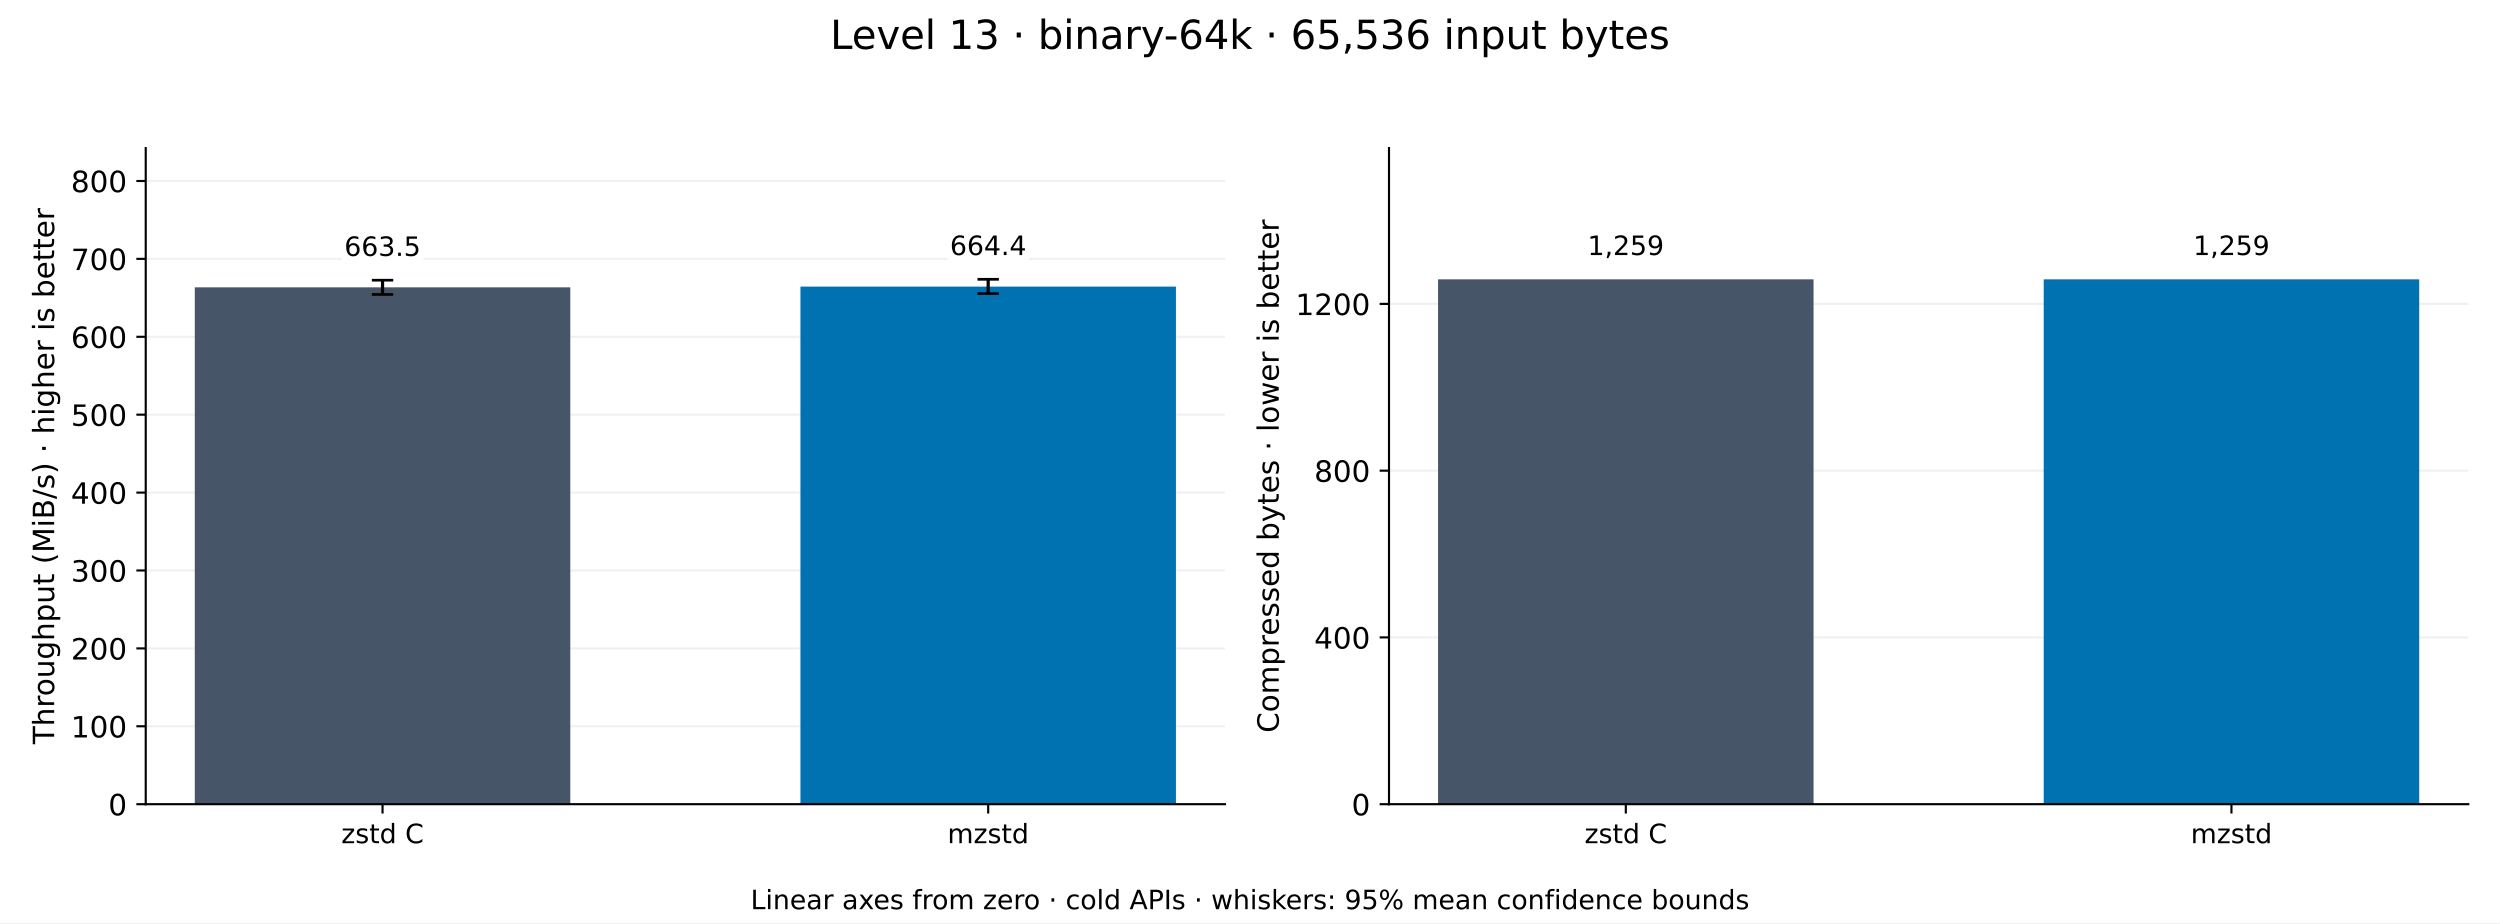
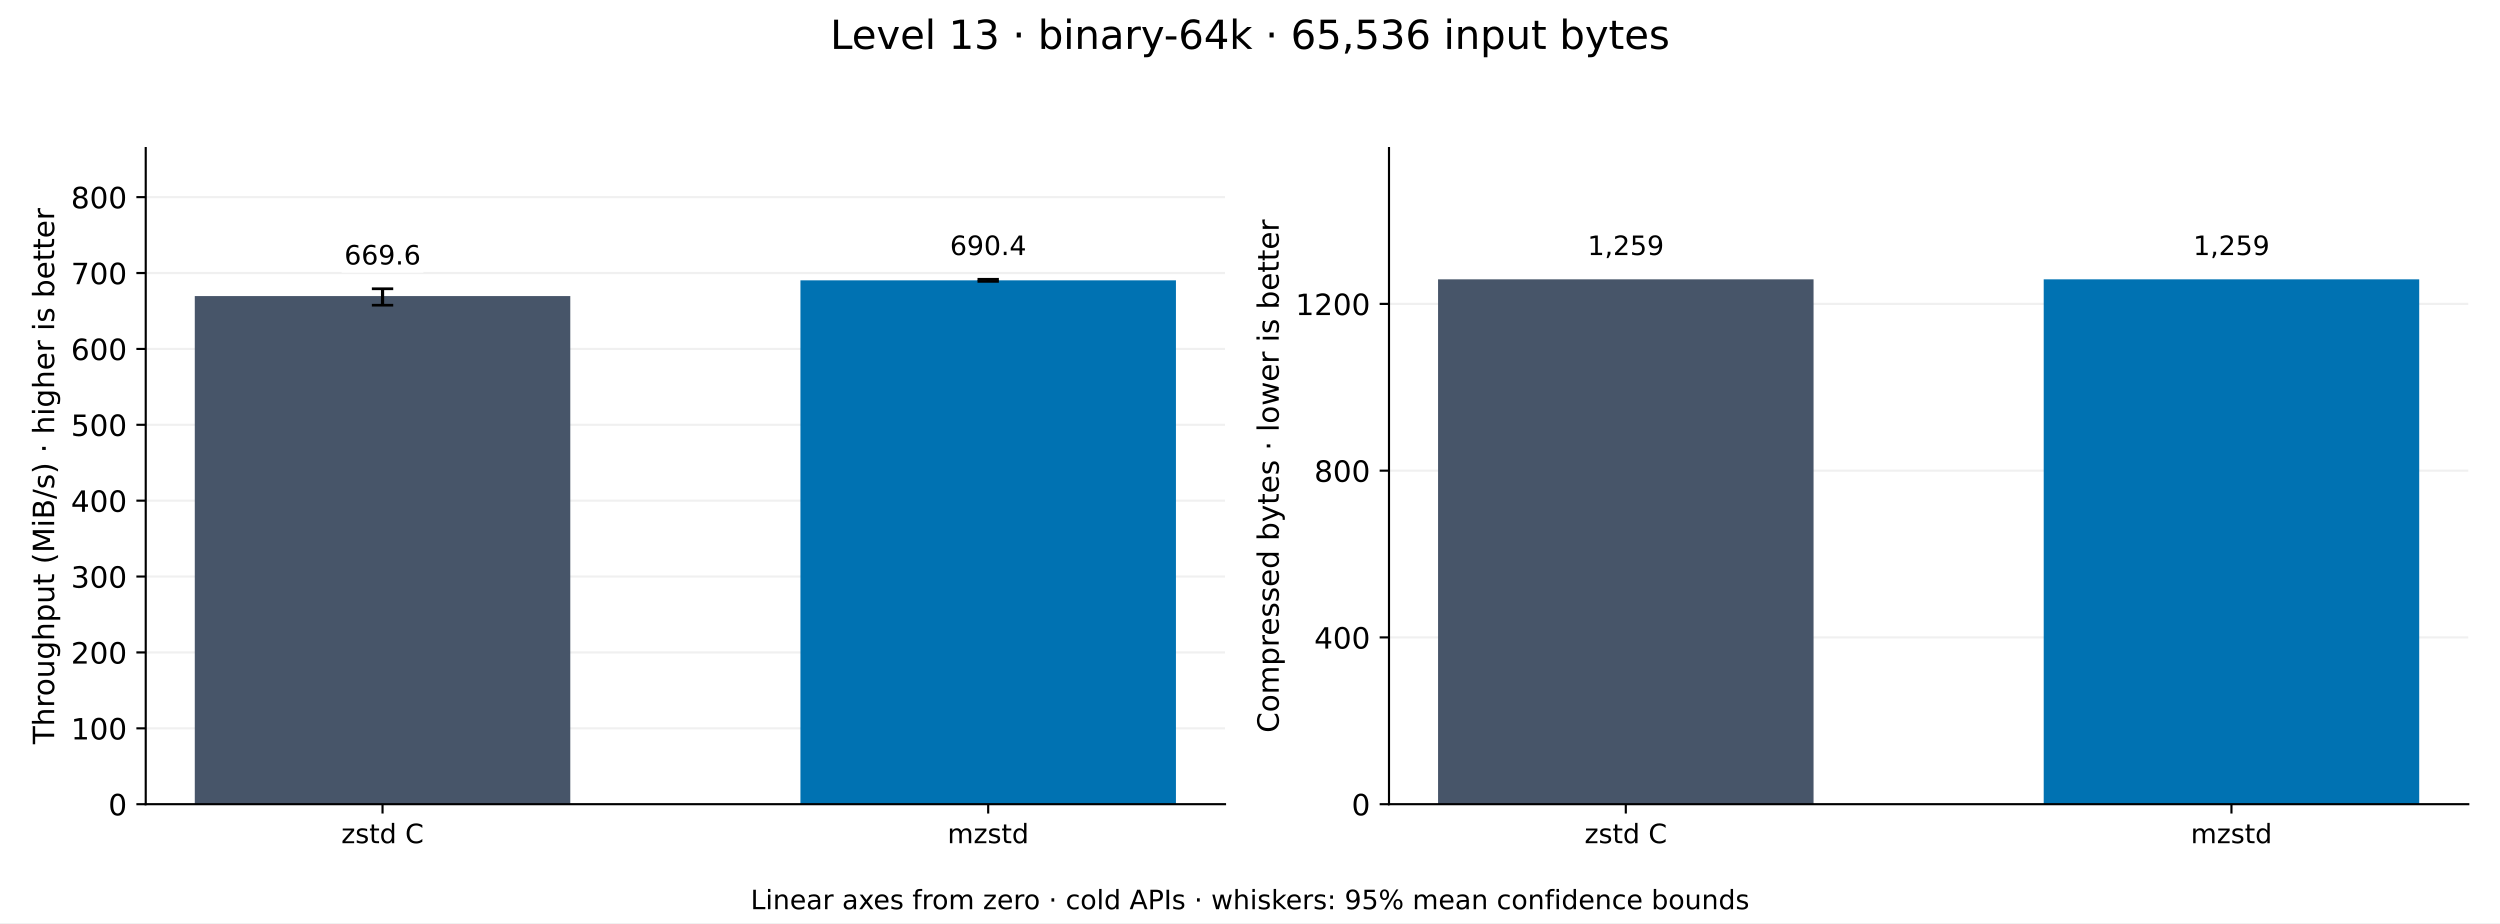
<svg xmlns="http://www.w3.org/2000/svg" xmlns:xlink="http://www.w3.org/1999/xlink" width="936pt" height="345.6pt" viewBox="0 0 936 345.6" version="1.1">
  <defs>
    <style type="text/css">*{stroke-linejoin: round; stroke-linecap: butt}</style>
  </defs>
  <g id="figure_1">
    <g id="patch_1">
      <path d="M 0 345.6 L 936 345.6 L 936 0 L 0 0 z " style="fill: #ffffff" />
    </g>
    <g id="axes_1">
      <g id="patch_2">
        <path d="M 54.56 301.088 L 458.64 301.088 L 458.64 55.44 L 54.56 55.44 z " style="fill: #ffffff" />
      </g>
      <g id="matplotlib.axis_1">
        <g id="xtick_1">
          <g id="line2d_1">
            <defs>
              <path id="mcbfd24ea1b" d="M 0 0 L 0 3.5 " style="stroke: #000000; stroke-width: 0.8" />
            </defs>
            <g>
              <use xlink:href="#mcbfd24ea1b" x="143.222" y="301.088" style="stroke: #000000; stroke-width: 0.8" />
            </g>
          </g>
          <g id="text_1">
            <text style="font-size: 10px; font-family: 'DejaVu Sans', 'Bitstream Vera Sans', 'Computer Modern Sans Serif', 'Lucida Grande', 'Verdana', 'Geneva', 'Lucid', 'Arial', 'Helvetica', 'Avant Garde', sans-serif; text-anchor: middle" x="143.222" y="315.686" transform="rotate(-0 143.2218 315.6864)">zstd C</text>
          </g>
        </g>
        <g id="xtick_2">
          <g id="line2d_2">
            <g>
              <use xlink:href="#mcbfd24ea1b" x="369.978" y="301.088" style="stroke: #000000; stroke-width: 0.8" />
            </g>
          </g>
          <g id="text_2">
            <text style="font-size: 10px; font-family: 'DejaVu Sans', 'Bitstream Vera Sans', 'Computer Modern Sans Serif', 'Lucida Grande', 'Verdana', 'Geneva', 'Lucid', 'Arial', 'Helvetica', 'Avant Garde', sans-serif; text-anchor: middle" x="369.978" y="315.686" transform="rotate(-0 369.9782 315.6864)">mzstd</text>
          </g>
        </g>
      </g>
      <g id="matplotlib.axis_2">
        <g id="ytick_1">
          <g id="line2d_3">
            <path d="M 54.56 301.088 L 458.64 301.088 " clip-path="url(#p4144bda285)" style="fill: none; stroke: #b0b0b0; stroke-opacity: 0.18; stroke-width: 0.8; stroke-linecap: square" />
          </g>
          <g id="line2d_4">
            <defs>
              <path id="m862e928616" d="M 0 0 L -3.5 0 " style="stroke: #000000; stroke-width: 0.8" />
            </defs>
            <g>
              <use xlink:href="#m862e928616" x="54.56" y="301.088" style="stroke: #000000; stroke-width: 0.8" />
            </g>
          </g>
          <g id="text_3">
            <text style="font-size: 11px; font-family: 'DejaVu Sans', 'Bitstream Vera Sans', 'Computer Modern Sans Serif', 'Lucida Grande', 'Verdana', 'Geneva', 'Lucid', 'Arial', 'Helvetica', 'Avant Garde', sans-serif; text-anchor: end" x="47.56" y="305.267" transform="rotate(-0 47.56 305.2671)">0</text>
          </g>
        </g>
        <g id="ytick_2">
          <g id="line2d_5">
-             <path d="M 54.56 271.922 L 458.64 271.922 " clip-path="url(#p4144bda285)" style="fill: none; stroke: #b0b0b0; stroke-opacity: 0.18; stroke-width: 0.8; stroke-linecap: square" />
+             <path d="M 54.56 272.679 L 458.64 272.679 " clip-path="url(#p4144bda285)" style="fill: none; stroke: #b0b0b0; stroke-opacity: 0.18; stroke-width: 0.8; stroke-linecap: square" />
          </g>
          <g id="line2d_6">
            <g>
-               <use xlink:href="#m862e928616" x="54.56" y="271.922" style="stroke: #000000; stroke-width: 0.8" />
+               <use xlink:href="#m862e928616" x="54.56" y="272.679" style="stroke: #000000; stroke-width: 0.8" />
            </g>
          </g>
          <g id="text_4">
-             <text style="font-size: 11px; font-family: 'DejaVu Sans', 'Bitstream Vera Sans', 'Computer Modern Sans Serif', 'Lucida Grande', 'Verdana', 'Geneva', 'Lucid', 'Arial', 'Helvetica', 'Avant Garde', sans-serif; text-anchor: end" x="47.56" y="276.101" transform="rotate(-0 47.56 276.1013)">100</text>
+             <text style="font-size: 11px; font-family: 'DejaVu Sans', 'Bitstream Vera Sans', 'Computer Modern Sans Serif', 'Lucida Grande', 'Verdana', 'Geneva', 'Lucid', 'Arial', 'Helvetica', 'Avant Garde', sans-serif; text-anchor: end" x="47.56" y="276.858" transform="rotate(-0 47.56 276.8579)">100</text>
          </g>
        </g>
        <g id="ytick_3">
          <g id="line2d_7">
-             <path d="M 54.56 242.756 L 458.64 242.756 " clip-path="url(#p4144bda285)" style="fill: none; stroke: #b0b0b0; stroke-opacity: 0.18; stroke-width: 0.8; stroke-linecap: square" />
+             <path d="M 54.56 244.269 L 458.64 244.269 " clip-path="url(#p4144bda285)" style="fill: none; stroke: #b0b0b0; stroke-opacity: 0.18; stroke-width: 0.8; stroke-linecap: square" />
          </g>
          <g id="line2d_8">
            <g>
-               <use xlink:href="#m862e928616" x="54.56" y="242.756" style="stroke: #000000; stroke-width: 0.8" />
+               <use xlink:href="#m862e928616" x="54.56" y="244.269" style="stroke: #000000; stroke-width: 0.8" />
            </g>
          </g>
          <g id="text_5">
-             <text style="font-size: 11px; font-family: 'DejaVu Sans', 'Bitstream Vera Sans', 'Computer Modern Sans Serif', 'Lucida Grande', 'Verdana', 'Geneva', 'Lucid', 'Arial', 'Helvetica', 'Avant Garde', sans-serif; text-anchor: end" x="47.56" y="246.935" transform="rotate(-0 47.56 246.9355)">200</text>
+             <text style="font-size: 11px; font-family: 'DejaVu Sans', 'Bitstream Vera Sans', 'Computer Modern Sans Serif', 'Lucida Grande', 'Verdana', 'Geneva', 'Lucid', 'Arial', 'Helvetica', 'Avant Garde', sans-serif; text-anchor: end" x="47.56" y="248.449" transform="rotate(-0 47.56 248.4486)">200</text>
          </g>
        </g>
        <g id="ytick_4">
          <g id="line2d_9">
-             <path d="M 54.56 213.591 L 458.64 213.591 " clip-path="url(#p4144bda285)" style="fill: none; stroke: #b0b0b0; stroke-opacity: 0.18; stroke-width: 0.8; stroke-linecap: square" />
+             <path d="M 54.56 215.86 L 458.64 215.86 " clip-path="url(#p4144bda285)" style="fill: none; stroke: #b0b0b0; stroke-opacity: 0.18; stroke-width: 0.8; stroke-linecap: square" />
          </g>
          <g id="line2d_10">
            <g>
-               <use xlink:href="#m862e928616" x="54.56" y="213.591" style="stroke: #000000; stroke-width: 0.8" />
+               <use xlink:href="#m862e928616" x="54.56" y="215.86" style="stroke: #000000; stroke-width: 0.8" />
            </g>
          </g>
          <g id="text_6">
-             <text style="font-size: 11px; font-family: 'DejaVu Sans', 'Bitstream Vera Sans', 'Computer Modern Sans Serif', 'Lucida Grande', 'Verdana', 'Geneva', 'Lucid', 'Arial', 'Helvetica', 'Avant Garde', sans-serif; text-anchor: end" x="47.56" y="217.77" transform="rotate(-0 47.56 217.7697)">300</text>
+             <text style="font-size: 11px; font-family: 'DejaVu Sans', 'Bitstream Vera Sans', 'Computer Modern Sans Serif', 'Lucida Grande', 'Verdana', 'Geneva', 'Lucid', 'Arial', 'Helvetica', 'Avant Garde', sans-serif; text-anchor: end" x="47.56" y="220.039" transform="rotate(-0 47.56 220.0393)">300</text>
          </g>
        </g>
        <g id="ytick_5">
          <g id="line2d_11">
-             <path d="M 54.56 184.425 L 458.64 184.425 " clip-path="url(#p4144bda285)" style="fill: none; stroke: #b0b0b0; stroke-opacity: 0.18; stroke-width: 0.8; stroke-linecap: square" />
+             <path d="M 54.56 187.451 L 458.64 187.451 " clip-path="url(#p4144bda285)" style="fill: none; stroke: #b0b0b0; stroke-opacity: 0.18; stroke-width: 0.8; stroke-linecap: square" />
          </g>
          <g id="line2d_12">
            <g>
-               <use xlink:href="#m862e928616" x="54.56" y="184.425" style="stroke: #000000; stroke-width: 0.8" />
+               <use xlink:href="#m862e928616" x="54.56" y="187.451" style="stroke: #000000; stroke-width: 0.8" />
            </g>
          </g>
          <g id="text_7">
-             <text style="font-size: 11px; font-family: 'DejaVu Sans', 'Bitstream Vera Sans', 'Computer Modern Sans Serif', 'Lucida Grande', 'Verdana', 'Geneva', 'Lucid', 'Arial', 'Helvetica', 'Avant Garde', sans-serif; text-anchor: end" x="47.56" y="188.604" transform="rotate(-0 47.56 188.6038)">400</text>
+             <text style="font-size: 11px; font-family: 'DejaVu Sans', 'Bitstream Vera Sans', 'Computer Modern Sans Serif', 'Lucida Grande', 'Verdana', 'Geneva', 'Lucid', 'Arial', 'Helvetica', 'Avant Garde', sans-serif; text-anchor: end" x="47.56" y="191.63" transform="rotate(-0 47.56 191.63)">400</text>
          </g>
        </g>
        <g id="ytick_6">
          <g id="line2d_13">
-             <path d="M 54.56 155.259 L 458.64 155.259 " clip-path="url(#p4144bda285)" style="fill: none; stroke: #b0b0b0; stroke-opacity: 0.18; stroke-width: 0.8; stroke-linecap: square" />
+             <path d="M 54.56 159.042 L 458.64 159.042 " clip-path="url(#p4144bda285)" style="fill: none; stroke: #b0b0b0; stroke-opacity: 0.18; stroke-width: 0.8; stroke-linecap: square" />
          </g>
          <g id="line2d_14">
            <g>
-               <use xlink:href="#m862e928616" x="54.56" y="155.259" style="stroke: #000000; stroke-width: 0.8" />
+               <use xlink:href="#m862e928616" x="54.56" y="159.042" style="stroke: #000000; stroke-width: 0.8" />
            </g>
          </g>
          <g id="text_8">
-             <text style="font-size: 11px; font-family: 'DejaVu Sans', 'Bitstream Vera Sans', 'Computer Modern Sans Serif', 'Lucida Grande', 'Verdana', 'Geneva', 'Lucid', 'Arial', 'Helvetica', 'Avant Garde', sans-serif; text-anchor: end" x="47.56" y="159.438" transform="rotate(-0 47.56 159.438)">500</text>
+             <text style="font-size: 11px; font-family: 'DejaVu Sans', 'Bitstream Vera Sans', 'Computer Modern Sans Serif', 'Lucida Grande', 'Verdana', 'Geneva', 'Lucid', 'Arial', 'Helvetica', 'Avant Garde', sans-serif; text-anchor: end" x="47.56" y="163.221" transform="rotate(-0 47.56 163.2208)">500</text>
          </g>
        </g>
        <g id="ytick_7">
          <g id="line2d_15">
-             <path d="M 54.56 126.093 L 458.64 126.093 " clip-path="url(#p4144bda285)" style="fill: none; stroke: #b0b0b0; stroke-opacity: 0.18; stroke-width: 0.8; stroke-linecap: square" />
+             <path d="M 54.56 130.632 L 458.64 130.632 " clip-path="url(#p4144bda285)" style="fill: none; stroke: #b0b0b0; stroke-opacity: 0.18; stroke-width: 0.8; stroke-linecap: square" />
          </g>
          <g id="line2d_16">
            <g>
-               <use xlink:href="#m862e928616" x="54.56" y="126.093" style="stroke: #000000; stroke-width: 0.8" />
+               <use xlink:href="#m862e928616" x="54.56" y="130.632" style="stroke: #000000; stroke-width: 0.8" />
            </g>
          </g>
          <g id="text_9">
-             <text style="font-size: 11px; font-family: 'DejaVu Sans', 'Bitstream Vera Sans', 'Computer Modern Sans Serif', 'Lucida Grande', 'Verdana', 'Geneva', 'Lucid', 'Arial', 'Helvetica', 'Avant Garde', sans-serif; text-anchor: end" x="47.56" y="130.272" transform="rotate(-0 47.56 130.2722)">600</text>
+             <text style="font-size: 11px; font-family: 'DejaVu Sans', 'Bitstream Vera Sans', 'Computer Modern Sans Serif', 'Lucida Grande', 'Verdana', 'Geneva', 'Lucid', 'Arial', 'Helvetica', 'Avant Garde', sans-serif; text-anchor: end" x="47.56" y="134.811" transform="rotate(-0 47.56 134.8115)">600</text>
          </g>
        </g>
        <g id="ytick_8">
          <g id="line2d_17">
-             <path d="M 54.56 96.927 L 458.64 96.927 " clip-path="url(#p4144bda285)" style="fill: none; stroke: #b0b0b0; stroke-opacity: 0.18; stroke-width: 0.8; stroke-linecap: square" />
+             <path d="M 54.56 102.223 L 458.64 102.223 " clip-path="url(#p4144bda285)" style="fill: none; stroke: #b0b0b0; stroke-opacity: 0.18; stroke-width: 0.8; stroke-linecap: square" />
          </g>
          <g id="line2d_18">
            <g>
-               <use xlink:href="#m862e928616" x="54.56" y="96.927" style="stroke: #000000; stroke-width: 0.8" />
+               <use xlink:href="#m862e928616" x="54.56" y="102.223" style="stroke: #000000; stroke-width: 0.8" />
            </g>
          </g>
          <g id="text_10">
-             <text style="font-size: 11px; font-family: 'DejaVu Sans', 'Bitstream Vera Sans', 'Computer Modern Sans Serif', 'Lucida Grande', 'Verdana', 'Geneva', 'Lucid', 'Arial', 'Helvetica', 'Avant Garde', sans-serif; text-anchor: end" x="47.56" y="101.106" transform="rotate(-0 47.56 101.1064)">700</text>
+             <text style="font-size: 11px; font-family: 'DejaVu Sans', 'Bitstream Vera Sans', 'Computer Modern Sans Serif', 'Lucida Grande', 'Verdana', 'Geneva', 'Lucid', 'Arial', 'Helvetica', 'Avant Garde', sans-serif; text-anchor: end" x="47.56" y="106.402" transform="rotate(-0 47.56 106.4022)">700</text>
          </g>
        </g>
        <g id="ytick_9">
          <g id="line2d_19">
-             <path d="M 54.56 67.761 L 458.64 67.761 " clip-path="url(#p4144bda285)" style="fill: none; stroke: #b0b0b0; stroke-opacity: 0.18; stroke-width: 0.8; stroke-linecap: square" />
+             <path d="M 54.56 73.814 L 458.64 73.814 " clip-path="url(#p4144bda285)" style="fill: none; stroke: #b0b0b0; stroke-opacity: 0.18; stroke-width: 0.8; stroke-linecap: square" />
          </g>
          <g id="line2d_20">
            <g>
-               <use xlink:href="#m862e928616" x="54.56" y="67.761" style="stroke: #000000; stroke-width: 0.8" />
+               <use xlink:href="#m862e928616" x="54.56" y="73.814" style="stroke: #000000; stroke-width: 0.8" />
            </g>
          </g>
          <g id="text_11">
-             <text style="font-size: 11px; font-family: 'DejaVu Sans', 'Bitstream Vera Sans', 'Computer Modern Sans Serif', 'Lucida Grande', 'Verdana', 'Geneva', 'Lucid', 'Arial', 'Helvetica', 'Avant Garde', sans-serif; text-anchor: end" x="47.56" y="71.941" transform="rotate(-0 47.56 71.94054)">800</text>
+             <text style="font-size: 11px; font-family: 'DejaVu Sans', 'Bitstream Vera Sans', 'Computer Modern Sans Serif', 'Lucida Grande', 'Verdana', 'Geneva', 'Lucid', 'Arial', 'Helvetica', 'Avant Garde', sans-serif; text-anchor: end" x="47.56" y="77.993" transform="rotate(-0 47.56 77.99293)">800</text>
          </g>
        </g>
        <g id="text_12">
          <text style="font-size: 11px; font-family: 'DejaVu Sans', 'Bitstream Vera Sans', 'Computer Modern Sans Serif', 'Lucida Grande', 'Verdana', 'Geneva', 'Lucid', 'Arial', 'Helvetica', 'Avant Garde', sans-serif; text-anchor: middle" x="20.276" y="178.264" transform="rotate(-90 20.27609 178.264)">Throughput (MiB/s) · higher is better</text>
        </g>
      </g>
      <g id="patch_3">
-         <path d="M 72.927 301.088 L 213.516 301.088 L 213.516 107.582 L 72.927 107.582 z " clip-path="url(#p4144bda285)" style="fill: #475569" />
+         <path d="M 72.927 301.088 L 213.516 301.088 L 213.516 110.847 L 72.927 110.847 z " clip-path="url(#p4144bda285)" style="fill: #475569" />
      </g>
      <g id="patch_4">
-         <path d="M 299.684 301.088 L 440.273 301.088 L 440.273 107.313 L 299.684 107.313 z " clip-path="url(#p4144bda285)" style="fill: #0072b2" />
+         <path d="M 299.684 301.088 L 440.273 301.088 L 440.273 104.948 L 299.684 104.948 z " clip-path="url(#p4144bda285)" style="fill: #0072b2" />
      </g>
      <g id="LineCollection_1">
-         <path d="M 143.222 110.241 L 143.222 104.911 " clip-path="url(#p4144bda285)" style="fill: none; stroke: #000000; stroke-width: 1.2" />
-         <path d="M 369.978 109.929 L 369.978 104.57 " clip-path="url(#p4144bda285)" style="fill: none; stroke: #000000; stroke-width: 1.2" />
+         <path d="M 143.222 114.276 L 143.222 108.114 " clip-path="url(#p4144bda285)" style="fill: none; stroke: #000000; stroke-width: 1.2" />
+         <path d="M 369.978 105.356 L 369.978 104.57 " clip-path="url(#p4144bda285)" style="fill: none; stroke: #000000; stroke-width: 1.2" />
      </g>
      <g id="line2d_21">
        <defs>
          <path id="mf7f69e77f0" d="M 4 0 L -4 -0 " style="stroke: #000000" />
        </defs>
        <g clip-path="url(#p4144bda285)">
-           <use xlink:href="#mf7f69e77f0" x="143.222" y="110.241" style="fill: #1f77b4; stroke: #000000" />
-           <use xlink:href="#mf7f69e77f0" x="369.978" y="109.929" style="fill: #1f77b4; stroke: #000000" />
+           <use xlink:href="#mf7f69e77f0" x="143.222" y="114.276" style="fill: #1f77b4; stroke: #000000" />
+           <use xlink:href="#mf7f69e77f0" x="369.978" y="105.356" style="fill: #1f77b4; stroke: #000000" />
        </g>
      </g>
      <g id="line2d_22">
        <g clip-path="url(#p4144bda285)">
-           <use xlink:href="#mf7f69e77f0" x="143.222" y="104.911" style="fill: #1f77b4; stroke: #000000" />
+           <use xlink:href="#mf7f69e77f0" x="143.222" y="108.114" style="fill: #1f77b4; stroke: #000000" />
          <use xlink:href="#mf7f69e77f0" x="369.978" y="104.57" style="fill: #1f77b4; stroke: #000000" />
        </g>
      </g>
      <g id="patch_5">
        <path d="M 54.56 301.088 L 54.56 55.44 " style="fill: none; stroke: #000000; stroke-width: 0.8; stroke-linejoin: miter; stroke-linecap: square" />
      </g>
      <g id="patch_6">
        <path d="M 54.56 301.088 L 458.64 301.088 " style="fill: none; stroke: #000000; stroke-width: 0.8; stroke-linejoin: miter; stroke-linecap: square" />
      </g>
      <g id="text_13">
        <g id="patch_7">
-           <path d="M 127.908 98.911 L 158.536 98.911 L 158.536 87.233 L 127.908 87.233 z " style="fill: #ffffff; opacity: 0.9" />
-         </g>
-         <text style="font-size: 10px; font-family: 'DejaVu Sans', 'Bitstream Vera Sans', 'Computer Modern Sans Serif', 'Lucida Grande', 'Verdana', 'Geneva', 'Lucid', 'Arial', 'Helvetica', 'Avant Garde', sans-serif; text-anchor: middle" x="143.222" y="95.831" transform="rotate(-0 143.2218 95.8313)">663.5</text>
+           <path d="M 127.908 102.114 L 158.536 102.114 L 158.536 90.436 L 127.908 90.436 z " style="fill: #ffffff; opacity: 0.9" />
+         </g>
+         <text style="font-size: 10px; font-family: 'DejaVu Sans', 'Bitstream Vera Sans', 'Computer Modern Sans Serif', 'Lucida Grande', 'Verdana', 'Geneva', 'Lucid', 'Arial', 'Helvetica', 'Avant Garde', sans-serif; text-anchor: middle" x="143.222" y="99.034" transform="rotate(-0 143.2218 99.03397)">669.6</text>
      </g>
      <g id="text_14">
        <g id="patch_8">
          <path d="M 354.664 98.57 L 385.292 98.57 L 385.292 86.891 L 354.664 86.891 z " style="fill: #ffffff; opacity: 0.9" />
        </g>
-         <text style="font-size: 10px; font-family: 'DejaVu Sans', 'Bitstream Vera Sans', 'Computer Modern Sans Serif', 'Lucida Grande', 'Verdana', 'Geneva', 'Lucid', 'Arial', 'Helvetica', 'Avant Garde', sans-serif; text-anchor: middle" x="369.978" y="95.49" transform="rotate(-0 369.9782 95.48991)">664.4</text>
+         <text style="font-size: 10px; font-family: 'DejaVu Sans', 'Bitstream Vera Sans', 'Computer Modern Sans Serif', 'Lucida Grande', 'Verdana', 'Geneva', 'Lucid', 'Arial', 'Helvetica', 'Avant Garde', sans-serif; text-anchor: middle" x="369.978" y="95.49" transform="rotate(-0 369.9782 95.48991)">690.4</text>
      </g>
    </g>
    <g id="axes_2">
      <g id="patch_9">
        <path d="M 520.04 301.088 L 924.12 301.088 L 924.12 55.44 L 520.04 55.44 z " style="fill: #ffffff" />
      </g>
      <g id="matplotlib.axis_3">
        <g id="xtick_3">
          <g id="line2d_23">
            <g>
              <use xlink:href="#mcbfd24ea1b" x="608.702" y="301.088" style="stroke: #000000; stroke-width: 0.8" />
            </g>
          </g>
          <g id="text_15">
            <text style="font-size: 10px; font-family: 'DejaVu Sans', 'Bitstream Vera Sans', 'Computer Modern Sans Serif', 'Lucida Grande', 'Verdana', 'Geneva', 'Lucid', 'Arial', 'Helvetica', 'Avant Garde', sans-serif; text-anchor: middle" x="608.702" y="315.686" transform="rotate(-0 608.7018 315.6864)">zstd C</text>
          </g>
        </g>
        <g id="xtick_4">
          <g id="line2d_24">
            <g>
              <use xlink:href="#mcbfd24ea1b" x="835.458" y="301.088" style="stroke: #000000; stroke-width: 0.8" />
            </g>
          </g>
          <g id="text_16">
            <text style="font-size: 10px; font-family: 'DejaVu Sans', 'Bitstream Vera Sans', 'Computer Modern Sans Serif', 'Lucida Grande', 'Verdana', 'Geneva', 'Lucid', 'Arial', 'Helvetica', 'Avant Garde', sans-serif; text-anchor: middle" x="835.458" y="315.686" transform="rotate(-0 835.4582 315.6864)">mzstd</text>
          </g>
        </g>
      </g>
      <g id="matplotlib.axis_4">
        <g id="ytick_10">
          <g id="line2d_25">
            <path d="M 520.04 301.088 L 924.12 301.088 " clip-path="url(#p0b30c4d7f7)" style="fill: none; stroke: #b0b0b0; stroke-opacity: 0.18; stroke-width: 0.8; stroke-linecap: square" />
          </g>
          <g id="line2d_26">
            <g>
              <use xlink:href="#m862e928616" x="520.04" y="301.088" style="stroke: #000000; stroke-width: 0.8" />
            </g>
          </g>
          <g id="text_17">
            <text style="font-size: 11px; font-family: 'DejaVu Sans', 'Bitstream Vera Sans', 'Computer Modern Sans Serif', 'Lucida Grande', 'Verdana', 'Geneva', 'Lucid', 'Arial', 'Helvetica', 'Avant Garde', sans-serif; text-anchor: end" x="513.04" y="305.267" transform="rotate(-0 513.04 305.2671)">0</text>
          </g>
        </g>
        <g id="ytick_11">
          <g id="line2d_27">
            <path d="M 520.04 238.652 L 924.12 238.652 " clip-path="url(#p0b30c4d7f7)" style="fill: none; stroke: #b0b0b0; stroke-opacity: 0.18; stroke-width: 0.8; stroke-linecap: square" />
          </g>
          <g id="line2d_28">
            <g>
              <use xlink:href="#m862e928616" x="520.04" y="238.652" style="stroke: #000000; stroke-width: 0.8" />
            </g>
          </g>
          <g id="text_18">
            <text style="font-size: 11px; font-family: 'DejaVu Sans', 'Bitstream Vera Sans', 'Computer Modern Sans Serif', 'Lucida Grande', 'Verdana', 'Geneva', 'Lucid', 'Arial', 'Helvetica', 'Avant Garde', sans-serif; text-anchor: end" x="513.04" y="242.831" transform="rotate(-0 513.04 242.8308)">400</text>
          </g>
        </g>
        <g id="ytick_12">
          <g id="line2d_29">
            <path d="M 520.04 176.215 L 924.12 176.215 " clip-path="url(#p0b30c4d7f7)" style="fill: none; stroke: #b0b0b0; stroke-opacity: 0.18; stroke-width: 0.8; stroke-linecap: square" />
          </g>
          <g id="line2d_30">
            <g>
              <use xlink:href="#m862e928616" x="520.04" y="176.215" style="stroke: #000000; stroke-width: 0.8" />
            </g>
          </g>
          <g id="text_19">
            <text style="font-size: 11px; font-family: 'DejaVu Sans', 'Bitstream Vera Sans', 'Computer Modern Sans Serif', 'Lucida Grande', 'Verdana', 'Geneva', 'Lucid', 'Arial', 'Helvetica', 'Avant Garde', sans-serif; text-anchor: end" x="513.04" y="180.394" transform="rotate(-0 513.04 180.3944)">800</text>
          </g>
        </g>
        <g id="ytick_13">
          <g id="line2d_31">
            <path d="M 520.04 113.779 L 924.12 113.779 " clip-path="url(#p0b30c4d7f7)" style="fill: none; stroke: #b0b0b0; stroke-opacity: 0.18; stroke-width: 0.8; stroke-linecap: square" />
          </g>
          <g id="line2d_32">
            <g>
              <use xlink:href="#m862e928616" x="520.04" y="113.779" style="stroke: #000000; stroke-width: 0.8" />
            </g>
          </g>
          <g id="text_20">
            <text style="font-size: 11px; font-family: 'DejaVu Sans', 'Bitstream Vera Sans', 'Computer Modern Sans Serif', 'Lucida Grande', 'Verdana', 'Geneva', 'Lucid', 'Arial', 'Helvetica', 'Avant Garde', sans-serif; text-anchor: end" x="513.04" y="117.958" transform="rotate(-0 513.04 117.9581)">1200</text>
          </g>
        </g>
        <g id="text_21">
          <text style="font-size: 11px; font-family: 'DejaVu Sans', 'Bitstream Vera Sans', 'Computer Modern Sans Serif', 'Lucida Grande', 'Verdana', 'Geneva', 'Lucid', 'Arial', 'Helvetica', 'Avant Garde', sans-serif; text-anchor: middle" x="478.757" y="178.264" transform="rotate(-90 478.7573 178.264)">Compressed bytes · lower is better</text>
        </g>
      </g>
      <g id="patch_10">
        <path d="M 538.407 301.088 L 678.996 301.088 L 678.996 104.57 L 538.407 104.57 z " clip-path="url(#p0b30c4d7f7)" style="fill: #475569" />
      </g>
      <g id="patch_11">
        <path d="M 765.164 301.088 L 905.753 301.088 L 905.753 104.57 L 765.164 104.57 z " clip-path="url(#p0b30c4d7f7)" style="fill: #0072b2" />
      </g>
      <g id="patch_12">
        <path d="M 520.04 301.088 L 520.04 55.44 " style="fill: none; stroke: #000000; stroke-width: 0.8; stroke-linejoin: miter; stroke-linecap: square" />
      </g>
      <g id="patch_13">
        <path d="M 520.04 301.088 L 924.12 301.088 " style="fill: none; stroke: #000000; stroke-width: 0.8; stroke-linejoin: miter; stroke-linecap: square" />
      </g>
      <g id="text_22">
        <g id="patch_14">
          <path d="M 593.388 98.57 L 624.016 98.57 L 624.016 86.891 L 593.388 86.891 z " style="fill: #ffffff; opacity: 0.9" />
        </g>
        <text style="font-size: 10px; font-family: 'DejaVu Sans', 'Bitstream Vera Sans', 'Computer Modern Sans Serif', 'Lucida Grande', 'Verdana', 'Geneva', 'Lucid', 'Arial', 'Helvetica', 'Avant Garde', sans-serif; text-anchor: middle" x="608.702" y="95.49" transform="rotate(-0 608.7018 95.48991)">1,259</text>
      </g>
      <g id="text_23">
        <g id="patch_15">
          <path d="M 820.144 98.57 L 850.772 98.57 L 850.772 86.891 L 820.144 86.891 z " style="fill: #ffffff; opacity: 0.9" />
        </g>
        <text style="font-size: 10px; font-family: 'DejaVu Sans', 'Bitstream Vera Sans', 'Computer Modern Sans Serif', 'Lucida Grande', 'Verdana', 'Geneva', 'Lucid', 'Arial', 'Helvetica', 'Avant Garde', sans-serif; text-anchor: middle" x="835.458" y="95.49" transform="rotate(-0 835.4582 95.48991)">1,259</text>
      </g>
    </g>
    <g id="text_24">
      <text style="font-size: 15px; font-family: 'DejaVu Sans', 'Bitstream Vera Sans', 'Computer Modern Sans Serif', 'Lucida Grande', 'Verdana', 'Geneva', 'Lucid', 'Arial', 'Helvetica', 'Avant Garde', sans-serif; text-anchor: middle" x="468" y="18.31" transform="rotate(-0 468 18.30966)">Level 13 · binary-64k · 65,536 input bytes</text>
    </g>
    <g id="text_25">
      <text style="font-size: 10px; font-family: 'DejaVu Sans', 'Bitstream Vera Sans', 'Computer Modern Sans Serif', 'Lucida Grande', 'Verdana', 'Geneva', 'Lucid', 'Arial', 'Helvetica', 'Avant Garde', sans-serif; text-anchor: middle" x="468" y="340.416" transform="rotate(-0 468 340.416)">Linear axes from zero · cold APIs · whiskers: 95% mean confidence bounds</text>
    </g>
  </g>
  <defs>
    <clipPath id="p4144bda285">
      <rect x="54.56" y="55.44" width="404.08" height="245.648" />
    </clipPath>
    <clipPath id="p0b30c4d7f7">
      <rect x="520.04" y="55.44" width="404.08" height="245.648" />
    </clipPath>
  </defs>
</svg>
